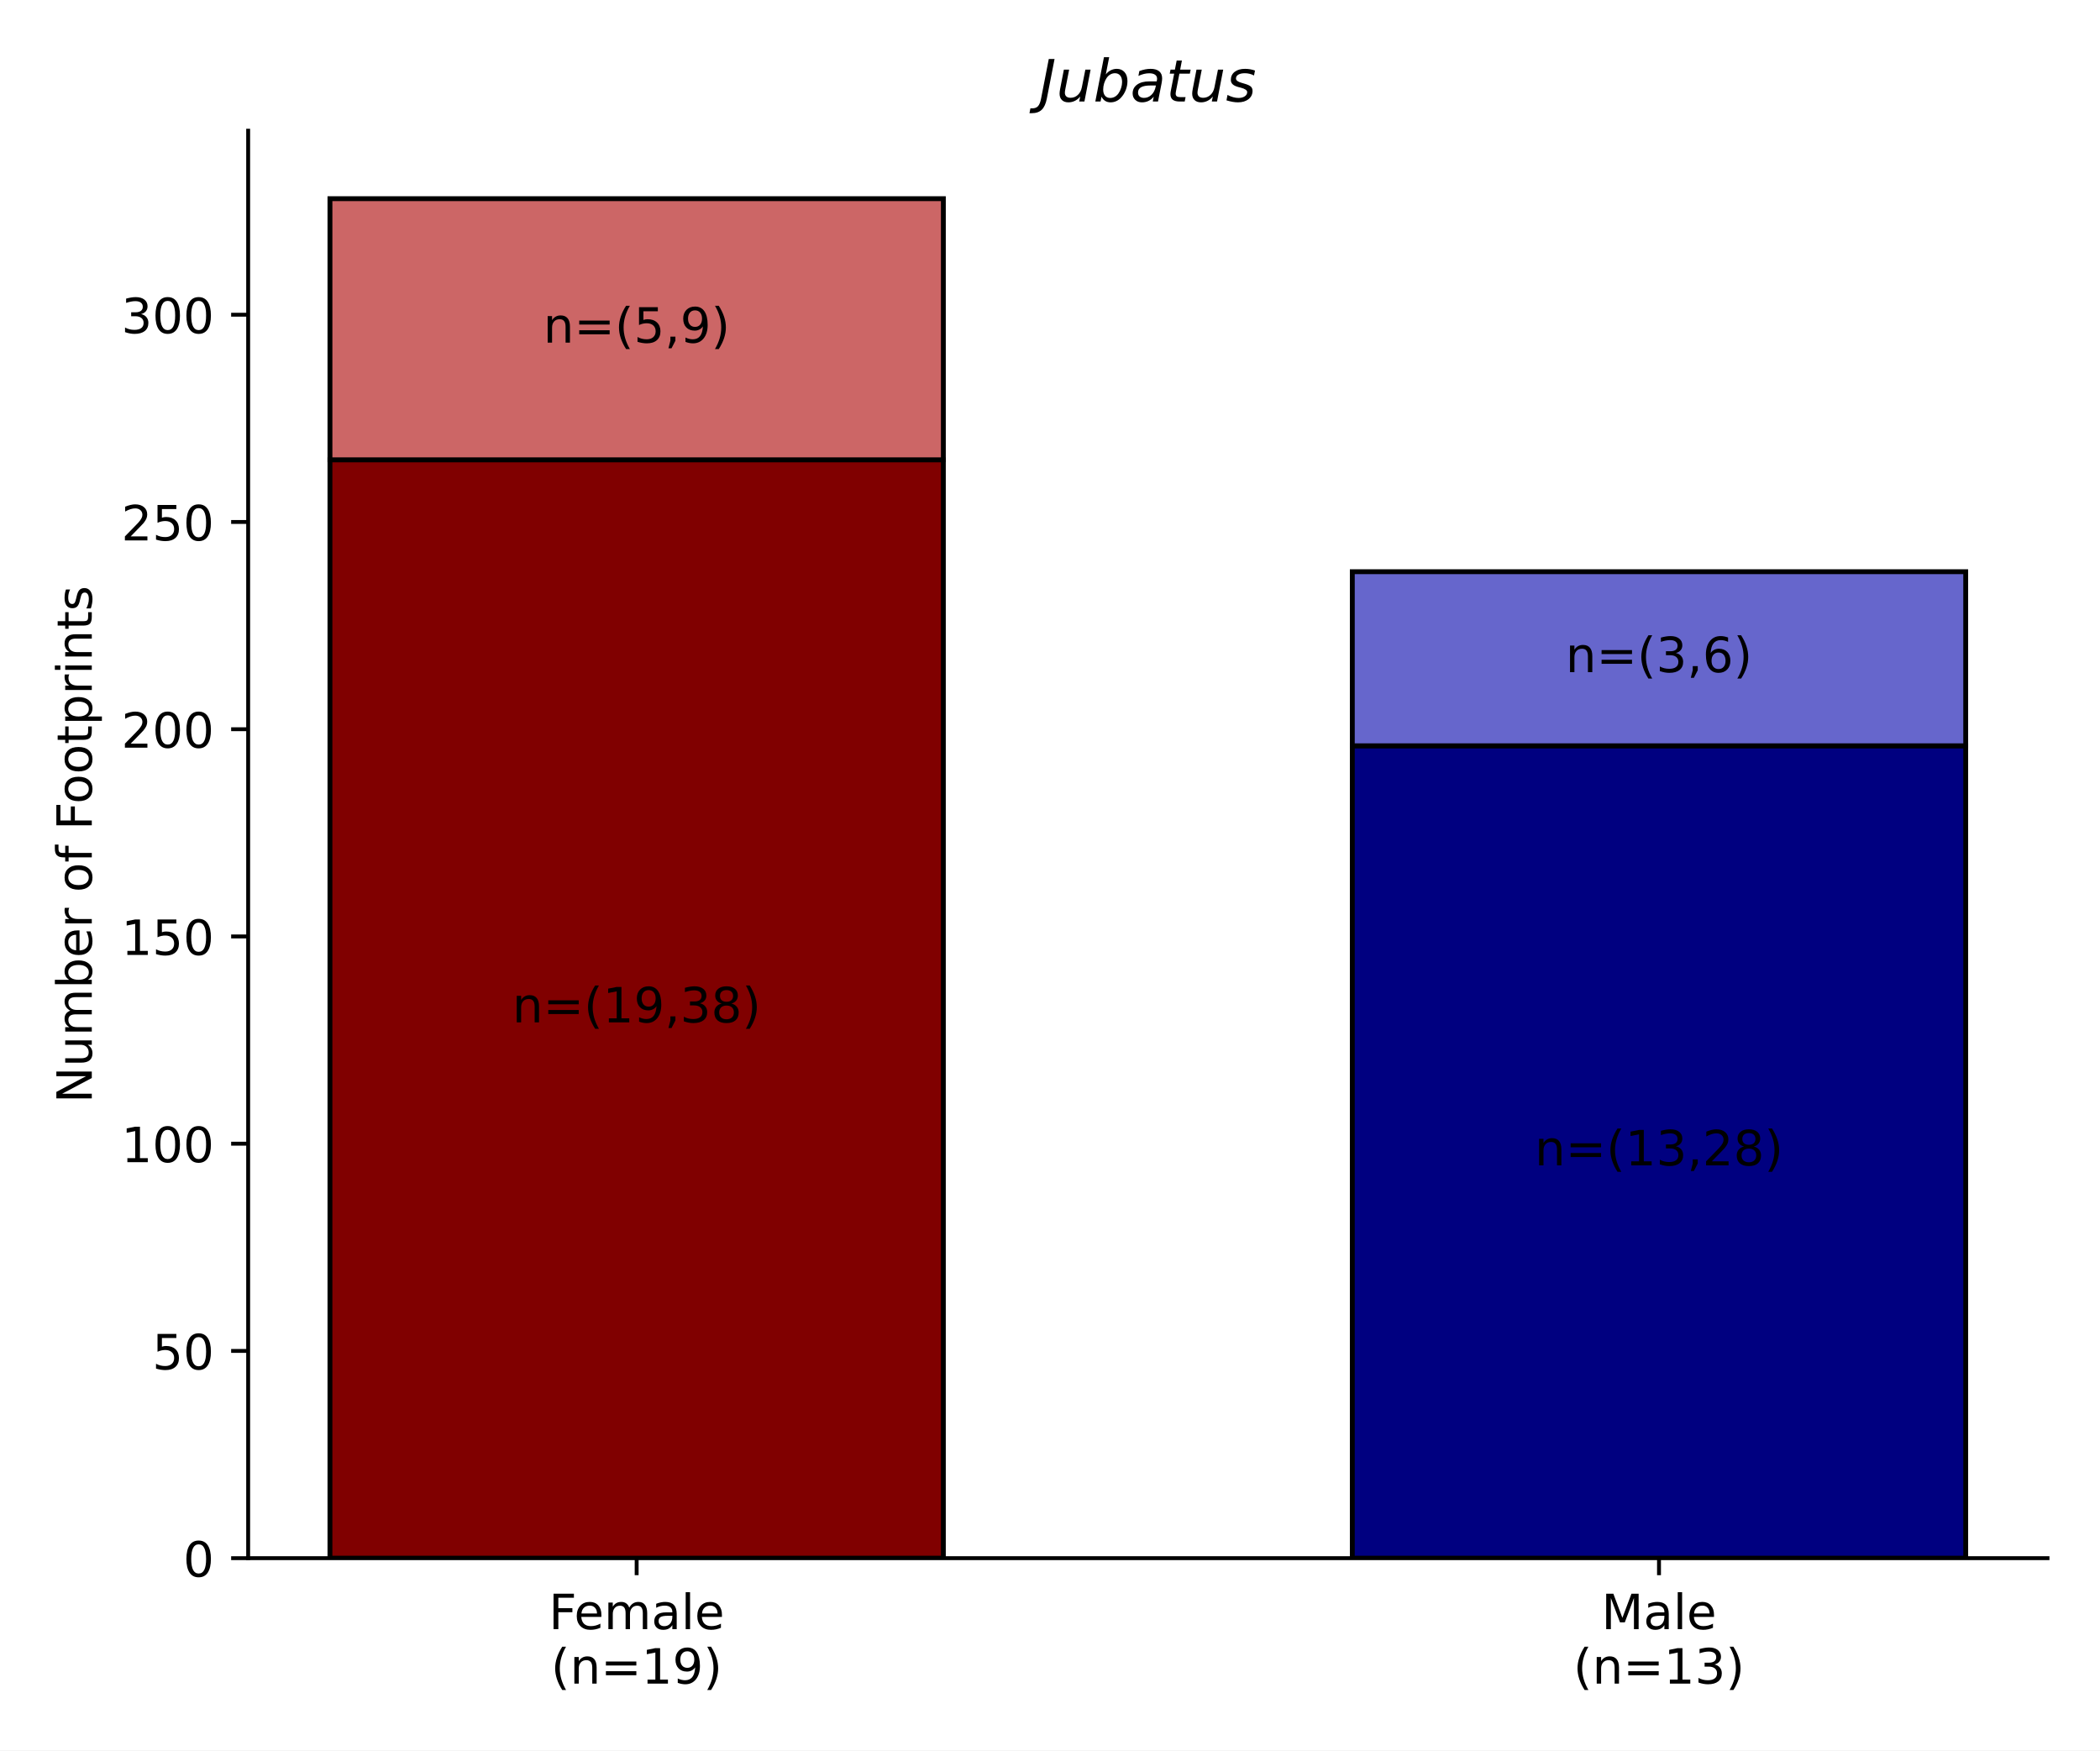
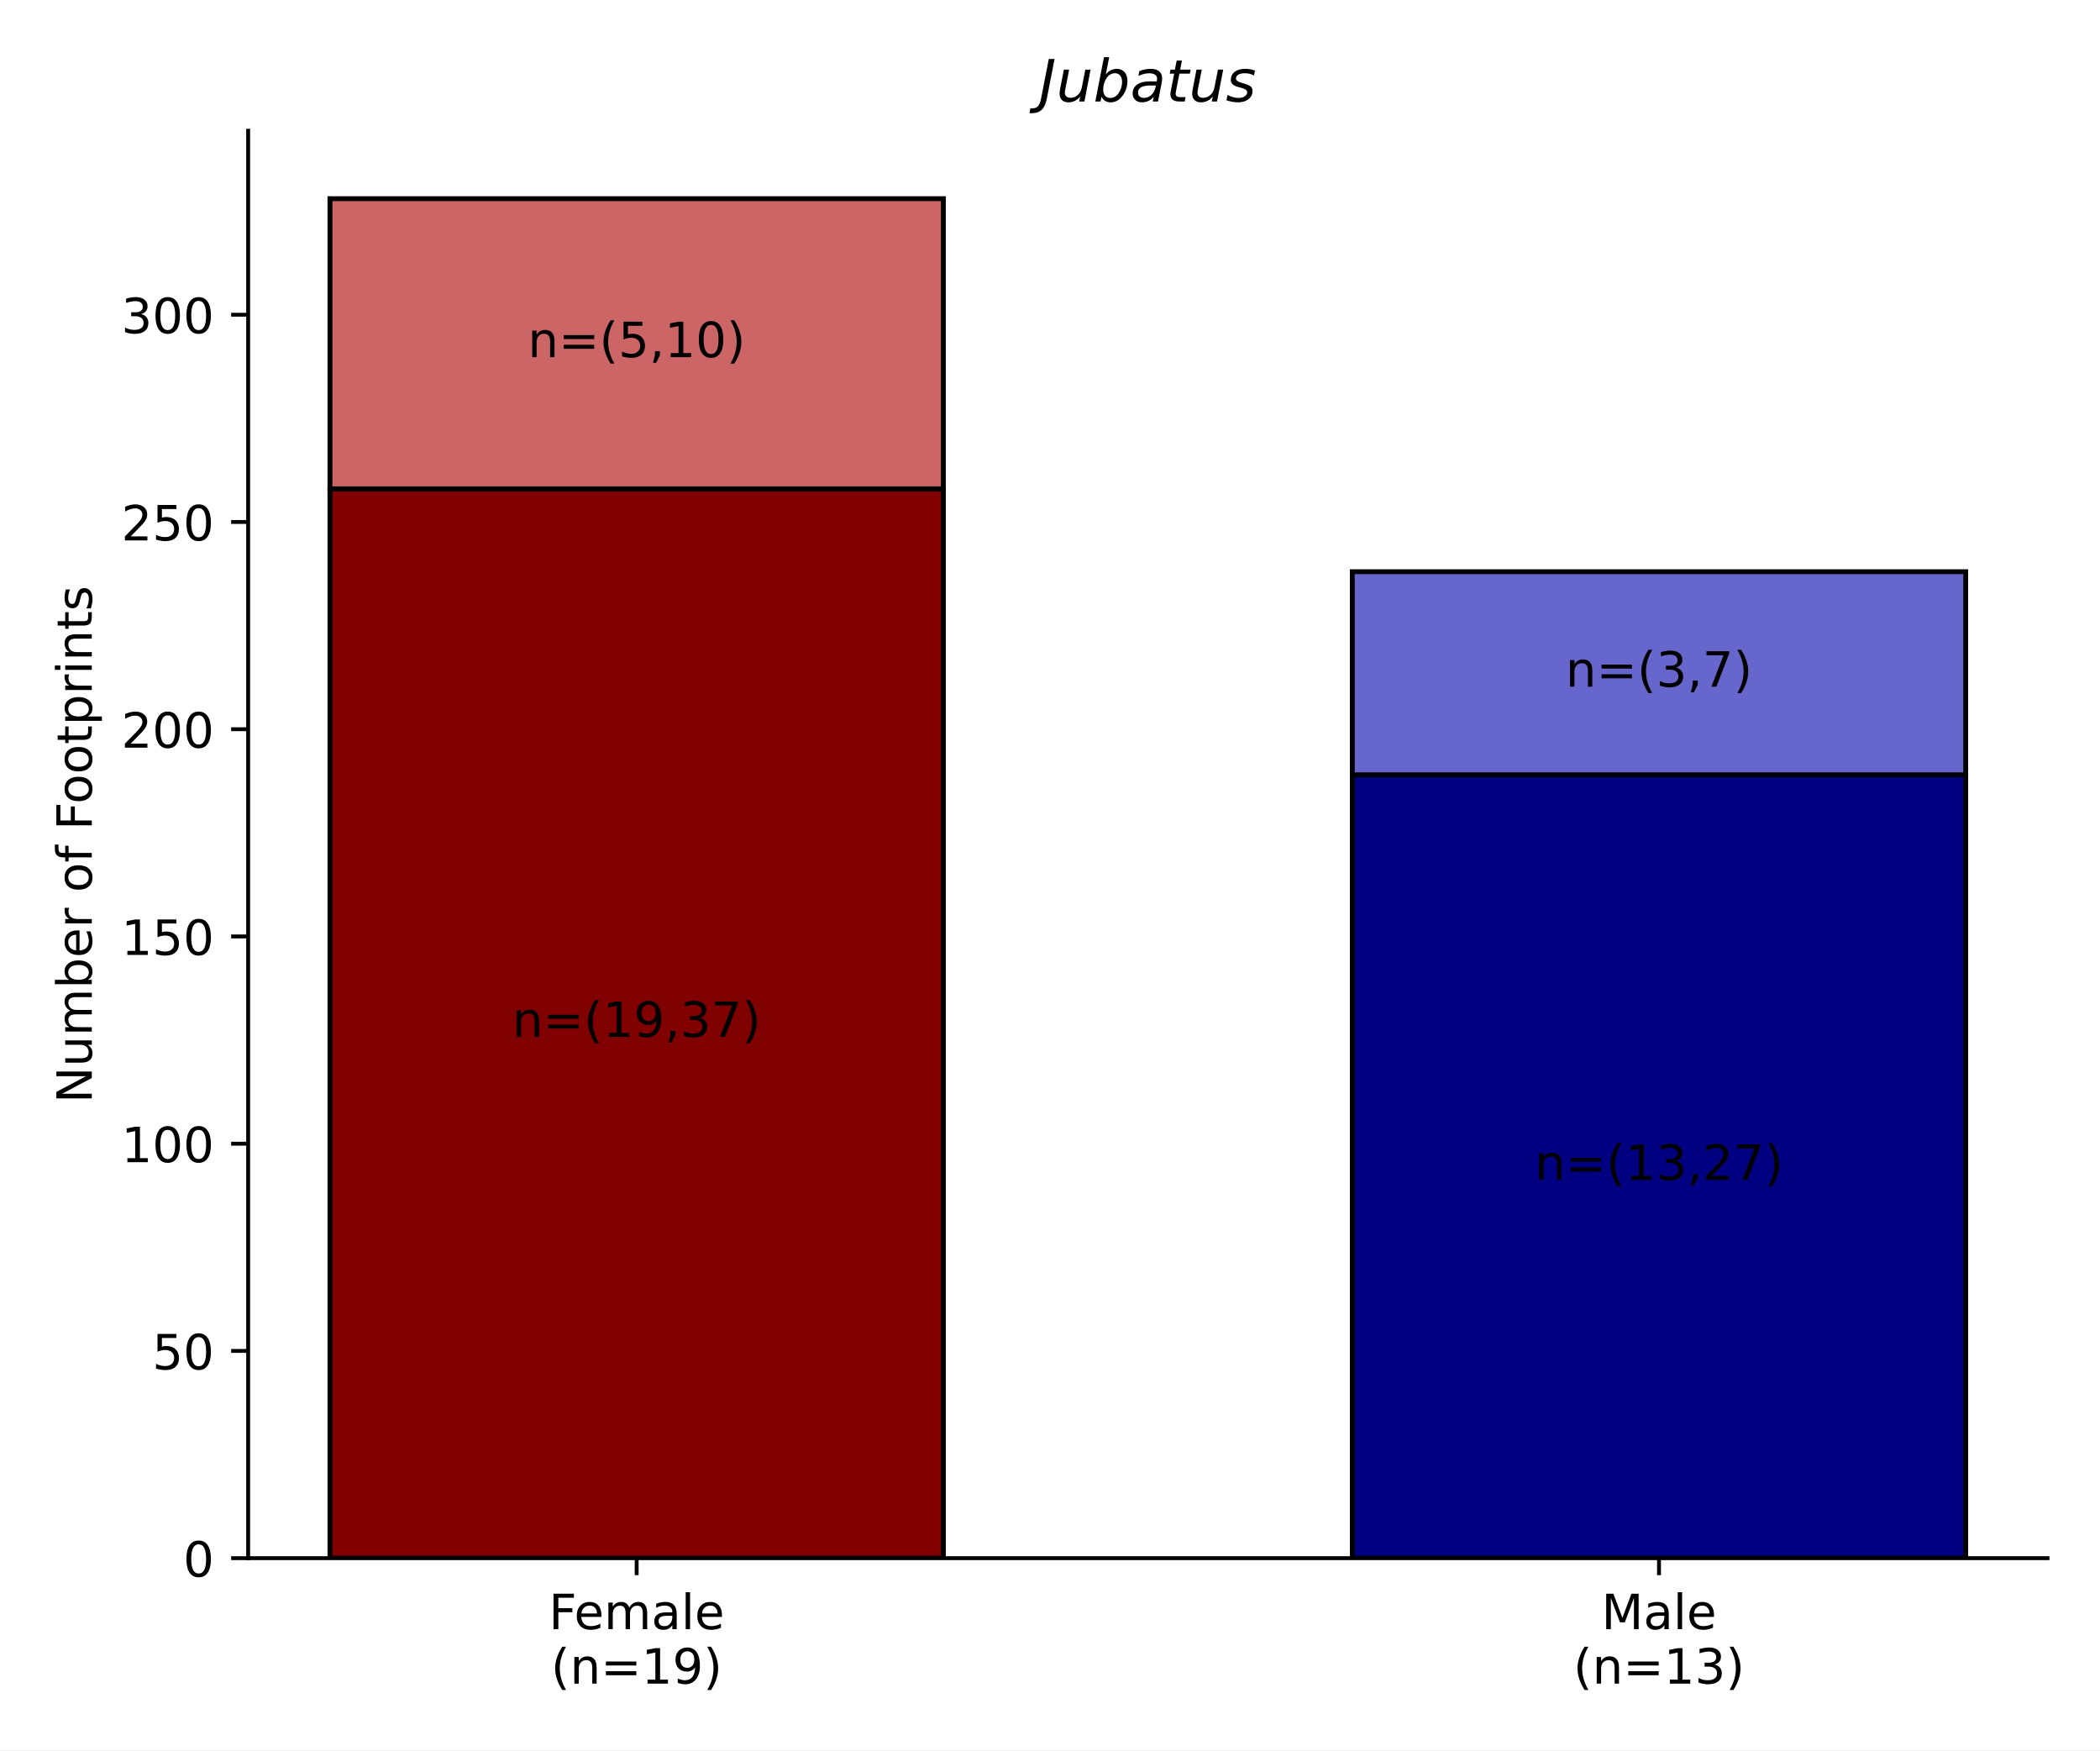
<svg xmlns="http://www.w3.org/2000/svg" xmlns:xlink="http://www.w3.org/1999/xlink" width="432pt" height="360pt" viewBox="0 0 432 360" version="1.1">
  <defs>
    <style type="text/css">*{stroke-linejoin: round; stroke-linecap: butt}</style>
  </defs>
  <g id="figure_1">
    <g id="patch_1">
      <path d="M 0 360  L 432 360  L 432 0  L 0 0  z " style="fill: #ffffff" />
    </g>
    <g id="axes_1">
      <g id="patch_2">
        <path d="M 51.05 320.456  L 421.2 320.456  L 421.2 26.88  L 51.05 26.88  z " style="fill: #ffffff" />
      </g>
      <g id="patch_3">
-         <path d="M 67.875 320.456  L 194.062 320.456  L 194.062 94.563  L 67.875 94.563  z " clip-path="url(#p425ba345a2)" style="fill: #800000; stroke: #000000; stroke-linejoin: miter" />
+         <path d="M 67.875 320.456  L 194.062 320.456  L 194.062 100.53  L 67.875 100.53  z " clip-path="url(#pab66a7524b)" style="fill: #800000; stroke: #000000; stroke-linejoin: miter" />
      </g>
      <g id="patch_4">
-         <path d="M 278.188 320.456  L 404.375 320.456  L 404.375 153.38  L 278.188 153.38  z " clip-path="url(#p425ba345a2)" style="fill: #000080; stroke: #000000; stroke-linejoin: miter" />
+         <path d="M 278.188 320.456  L 404.375 320.456  L 404.375 159.347  L 278.188 159.347  z " clip-path="url(#pab66a7524b)" style="fill: #000080; stroke: #000000; stroke-linejoin: miter" />
      </g>
      <g id="patch_5">
-         <path d="M 67.875 94.563  L 194.062 94.563  L 194.062 40.86  L 67.875 40.86  z " clip-path="url(#p425ba345a2)" style="fill: #cc6666; stroke: #000000; stroke-linejoin: miter" />
+         <path d="M 67.875 100.53  L 194.062 100.53  L 194.062 40.86  L 67.875 40.86  z " clip-path="url(#pab66a7524b)" style="fill: #cc6666; stroke: #000000; stroke-linejoin: miter" />
      </g>
      <g id="patch_6">
-         <path d="M 278.188 153.38  L 404.375 153.38  L 404.375 117.578  L 278.188 117.578  z " clip-path="url(#p425ba345a2)" style="fill: #6666cc; stroke: #000000; stroke-linejoin: miter" />
+         <path d="M 278.188 159.347  L 404.375 159.347  L 404.375 117.578  L 278.188 117.578  z " clip-path="url(#pab66a7524b)" style="fill: #6666cc; stroke: #000000; stroke-linejoin: miter" />
      </g>
      <g id="matplotlib.axis_1">
        <g id="xtick_1">
          <g id="line2d_1">
            <defs>
-               <path id="mdd3e1aa5f3" d="M 0 0  L 0 3.5  " style="stroke: #000000; stroke-width: 0.8" />
+               <path id="m7c23a5be09" d="M 0 0  L 0 3.5  " style="stroke: #000000; stroke-width: 0.8" />
            </defs>
            <g>
-               <use xlink:href="#mdd3e1aa5f3" x="130.969" y="320.456" style="stroke: #000000; stroke-width: 0.8" />
+               <use xlink:href="#m7c23a5be09" x="130.969" y="320.456" style="stroke: #000000; stroke-width: 0.8" />
            </g>
          </g>
          <g id="text_1">
            <g transform="translate(112.8914 335.0544) scale(0.1 -0.1)">
              <defs>
                <path id="DejaVuSans-46" d="M 628 4666  L 3309 4666  L 3309 4134  L 1259 4134  L 1259 2759  L 3109 2759  L 3109 2228  L 1259 2228  L 1259 0  L 628 0  L 628 4666  z " transform="scale(0.015625)" />
                <path id="DejaVuSans-65" d="M 3597 1894  L 3597 1613  L 953 1613  Q 991 1019 1311 708  Q 1631 397 2203 397  Q 2534 397 2845 478  Q 3156 559 3463 722  L 3463 178  Q 3153 47 2828 -22  Q 2503 -91 2169 -91  Q 1331 -91 842 396  Q 353 884 353 1716  Q 353 2575 817 3079  Q 1281 3584 2069 3584  Q 2775 3584 3186 3129  Q 3597 2675 3597 1894  z M 3022 2063  Q 3016 2534 2758 2815  Q 2500 3097 2075 3097  Q 1594 3097 1305 2825  Q 1016 2553 972 2059  L 3022 2063  z " transform="scale(0.015625)" />
                <path id="DejaVuSans-6d" d="M 3328 2828  Q 3544 3216 3844 3400  Q 4144 3584 4550 3584  Q 5097 3584 5394 3201  Q 5691 2819 5691 2113  L 5691 0  L 5113 0  L 5113 2094  Q 5113 2597 4934 2840  Q 4756 3084 4391 3084  Q 3944 3084 3684 2787  Q 3425 2491 3425 1978  L 3425 0  L 2847 0  L 2847 2094  Q 2847 2600 2669 2842  Q 2491 3084 2119 3084  Q 1678 3084 1418 2786  Q 1159 2488 1159 1978  L 1159 0  L 581 0  L 581 3500  L 1159 3500  L 1159 2956  Q 1356 3278 1631 3431  Q 1906 3584 2284 3584  Q 2666 3584 2933 3390  Q 3200 3197 3328 2828  z " transform="scale(0.015625)" />
                <path id="DejaVuSans-61" d="M 2194 1759  Q 1497 1759 1228 1600  Q 959 1441 959 1056  Q 959 750 1161 570  Q 1363 391 1709 391  Q 2188 391 2477 730  Q 2766 1069 2766 1631  L 2766 1759  L 2194 1759  z M 3341 1997  L 3341 0  L 2766 0  L 2766 531  Q 2569 213 2275 61  Q 1981 -91 1556 -91  Q 1019 -91 701 211  Q 384 513 384 1019  Q 384 1609 779 1909  Q 1175 2209 1959 2209  L 2766 2209  L 2766 2266  Q 2766 2663 2505 2880  Q 2244 3097 1772 3097  Q 1472 3097 1187 3025  Q 903 2953 641 2809  L 641 3341  Q 956 3463 1253 3523  Q 1550 3584 1831 3584  Q 2591 3584 2966 3190  Q 3341 2797 3341 1997  z " transform="scale(0.015625)" />
                <path id="DejaVuSans-6c" d="M 603 4863  L 1178 4863  L 1178 0  L 603 0  L 603 4863  z " transform="scale(0.015625)" />
              </defs>
              <use xlink:href="#DejaVuSans-46" />
              <use xlink:href="#DejaVuSans-65" transform="translate(52.01953 0)" />
              <use xlink:href="#DejaVuSans-6d" transform="translate(113.543 0)" />
              <use xlink:href="#DejaVuSans-61" transform="translate(210.9551 0)" />
              <use xlink:href="#DejaVuSans-6c" transform="translate(272.2344 0)" />
              <use xlink:href="#DejaVuSans-65" transform="translate(300.0176 0)" />
            </g>
            <g transform="translate(113.3461 346.2523) scale(0.1 -0.1)">
              <defs>
                <path id="DejaVuSans-28" d="M 1984 4856  Q 1566 4138 1362 3434  Q 1159 2731 1159 2009  Q 1159 1288 1364 580  Q 1569 -128 1984 -844  L 1484 -844  Q 1016 -109 783 600  Q 550 1309 550 2009  Q 550 2706 781 3412  Q 1013 4119 1484 4856  L 1984 4856  z " transform="scale(0.015625)" />
                <path id="DejaVuSans-6e" d="M 3513 2113  L 3513 0  L 2938 0  L 2938 2094  Q 2938 2591 2744 2837  Q 2550 3084 2163 3084  Q 1697 3084 1428 2787  Q 1159 2491 1159 1978  L 1159 0  L 581 0  L 581 3500  L 1159 3500  L 1159 2956  Q 1366 3272 1645 3428  Q 1925 3584 2291 3584  Q 2894 3584 3203 3211  Q 3513 2838 3513 2113  z " transform="scale(0.015625)" />
                <path id="DejaVuSans-3d" d="M 678 2906  L 4684 2906  L 4684 2381  L 678 2381  L 678 2906  z M 678 1631  L 4684 1631  L 4684 1100  L 678 1100  L 678 1631  z " transform="scale(0.015625)" />
                <path id="DejaVuSans-31" d="M 794 531  L 1825 531  L 1825 4091  L 703 3866  L 703 4441  L 1819 4666  L 2450 4666  L 2450 531  L 3481 531  L 3481 0  L 794 0  L 794 531  z " transform="scale(0.015625)" />
                <path id="DejaVuSans-39" d="M 703 97  L 703 672  Q 941 559 1184 500  Q 1428 441 1663 441  Q 2288 441 2617 861  Q 2947 1281 2994 2138  Q 2813 1869 2534 1725  Q 2256 1581 1919 1581  Q 1219 1581 811 2004  Q 403 2428 403 3163  Q 403 3881 828 4315  Q 1253 4750 1959 4750  Q 2769 4750 3195 4129  Q 3622 3509 3622 2328  Q 3622 1225 3098 567  Q 2575 -91 1691 -91  Q 1453 -91 1209 -44  Q 966 3 703 97  z M 1959 2075  Q 2384 2075 2632 2365  Q 2881 2656 2881 3163  Q 2881 3666 2632 3958  Q 2384 4250 1959 4250  Q 1534 4250 1286 3958  Q 1038 3666 1038 3163  Q 1038 2656 1286 2365  Q 1534 2075 1959 2075  z " transform="scale(0.015625)" />
                <path id="DejaVuSans-29" d="M 513 4856  L 1013 4856  Q 1481 4119 1714 3412  Q 1947 2706 1947 2009  Q 1947 1309 1714 600  Q 1481 -109 1013 -844  L 513 -844  Q 928 -128 1133 580  Q 1338 1288 1338 2009  Q 1338 2731 1133 3434  Q 928 4138 513 4856  z " transform="scale(0.015625)" />
              </defs>
              <use xlink:href="#DejaVuSans-28" />
              <use xlink:href="#DejaVuSans-6e" transform="translate(39.01367 0)" />
              <use xlink:href="#DejaVuSans-3d" transform="translate(102.3926 0)" />
              <use xlink:href="#DejaVuSans-31" transform="translate(186.1816 0)" />
              <use xlink:href="#DejaVuSans-39" transform="translate(249.8047 0)" />
              <use xlink:href="#DejaVuSans-29" transform="translate(313.4277 0)" />
            </g>
          </g>
        </g>
        <g id="xtick_2">
          <g id="line2d_2">
            <g>
-               <use xlink:href="#mdd3e1aa5f3" x="341.281" y="320.456" style="stroke: #000000; stroke-width: 0.8" />
+               <use xlink:href="#m7c23a5be09" x="341.281" y="320.456" style="stroke: #000000; stroke-width: 0.8" />
            </g>
          </g>
          <g id="text_2">
            <g transform="translate(329.4375 335.0544) scale(0.1 -0.1)">
              <defs>
                <path id="DejaVuSans-4d" d="M 628 4666  L 1569 4666  L 2759 1491  L 3956 4666  L 4897 4666  L 4897 0  L 4281 0  L 4281 4097  L 3078 897  L 2444 897  L 1241 4097  L 1241 0  L 628 0  L 628 4666  z " transform="scale(0.015625)" />
              </defs>
              <use xlink:href="#DejaVuSans-4d" />
              <use xlink:href="#DejaVuSans-61" transform="translate(86.2793 0)" />
              <use xlink:href="#DejaVuSans-6c" transform="translate(147.5586 0)" />
              <use xlink:href="#DejaVuSans-65" transform="translate(175.3418 0)" />
            </g>
            <g transform="translate(323.6586 346.2523) scale(0.1 -0.1)">
              <defs>
                <path id="DejaVuSans-33" d="M 2597 2516  Q 3050 2419 3304 2112  Q 3559 1806 3559 1356  Q 3559 666 3084 287  Q 2609 -91 1734 -91  Q 1441 -91 1130 -33  Q 819 25 488 141  L 488 750  Q 750 597 1062 519  Q 1375 441 1716 441  Q 2309 441 2620 675  Q 2931 909 2931 1356  Q 2931 1769 2642 2001  Q 2353 2234 1838 2234  L 1294 2234  L 1294 2753  L 1863 2753  Q 2328 2753 2575 2939  Q 2822 3125 2822 3475  Q 2822 3834 2567 4026  Q 2313 4219 1838 4219  Q 1578 4219 1281 4162  Q 984 4106 628 3988  L 628 4550  Q 988 4650 1302 4700  Q 1616 4750 1894 4750  Q 2613 4750 3031 4423  Q 3450 4097 3450 3541  Q 3450 3153 3228 2886  Q 3006 2619 2597 2516  z " transform="scale(0.015625)" />
              </defs>
              <use xlink:href="#DejaVuSans-28" />
              <use xlink:href="#DejaVuSans-6e" transform="translate(39.01367 0)" />
              <use xlink:href="#DejaVuSans-3d" transform="translate(102.3926 0)" />
              <use xlink:href="#DejaVuSans-31" transform="translate(186.1816 0)" />
              <use xlink:href="#DejaVuSans-33" transform="translate(249.8047 0)" />
              <use xlink:href="#DejaVuSans-29" transform="translate(313.4277 0)" />
            </g>
          </g>
        </g>
      </g>
      <g id="matplotlib.axis_2">
        <g id="ytick_1">
          <g id="line2d_3">
            <defs>
-               <path id="m33ca52f4da" d="M 0 0  L -3.5 0  " style="stroke: #000000; stroke-width: 0.8" />
+               <path id="mb7d6c5517c" d="M 0 0  L -3.5 0  " style="stroke: #000000; stroke-width: 0.8" />
            </defs>
            <g>
-               <use xlink:href="#m33ca52f4da" x="51.05" y="320.456" style="stroke: #000000; stroke-width: 0.8" />
+               <use xlink:href="#mb7d6c5517c" x="51.05" y="320.456" style="stroke: #000000; stroke-width: 0.8" />
            </g>
          </g>
          <g id="text_3">
            <g transform="translate(37.6875 324.2552) scale(0.1 -0.1)">
              <defs>
                <path id="DejaVuSans-30" d="M 2034 4250  Q 1547 4250 1301 3770  Q 1056 3291 1056 2328  Q 1056 1369 1301 889  Q 1547 409 2034 409  Q 2525 409 2770 889  Q 3016 1369 3016 2328  Q 3016 3291 2770 3770  Q 2525 4250 2034 4250  z M 2034 4750  Q 2819 4750 3233 4129  Q 3647 3509 3647 2328  Q 3647 1150 3233 529  Q 2819 -91 2034 -91  Q 1250 -91 836 529  Q 422 1150 422 2328  Q 422 3509 836 4129  Q 1250 4750 2034 4750  z " transform="scale(0.015625)" />
              </defs>
              <use xlink:href="#DejaVuSans-30" />
            </g>
          </g>
        </g>
        <g id="ytick_2">
          <g id="line2d_4">
            <g>
-               <use xlink:href="#m33ca52f4da" x="51.05" y="277.835" style="stroke: #000000; stroke-width: 0.8" />
+               <use xlink:href="#mb7d6c5517c" x="51.05" y="277.835" style="stroke: #000000; stroke-width: 0.8" />
            </g>
          </g>
          <g id="text_4">
            <g transform="translate(31.325 281.6338) scale(0.1 -0.1)">
              <defs>
                <path id="DejaVuSans-35" d="M 691 4666  L 3169 4666  L 3169 4134  L 1269 4134  L 1269 2991  Q 1406 3038 1543 3061  Q 1681 3084 1819 3084  Q 2600 3084 3056 2656  Q 3513 2228 3513 1497  Q 3513 744 3044 326  Q 2575 -91 1722 -91  Q 1428 -91 1123 -41  Q 819 9 494 109  L 494 744  Q 775 591 1075 516  Q 1375 441 1709 441  Q 2250 441 2565 725  Q 2881 1009 2881 1497  Q 2881 1984 2565 2268  Q 2250 2553 1709 2553  Q 1456 2553 1204 2497  Q 953 2441 691 2322  L 691 4666  z " transform="scale(0.015625)" />
              </defs>
              <use xlink:href="#DejaVuSans-35" />
              <use xlink:href="#DejaVuSans-30" transform="translate(63.62305 0)" />
            </g>
          </g>
        </g>
        <g id="ytick_3">
          <g id="line2d_5">
            <g>
-               <use xlink:href="#m33ca52f4da" x="51.05" y="235.213" style="stroke: #000000; stroke-width: 0.8" />
+               <use xlink:href="#mb7d6c5517c" x="51.05" y="235.213" style="stroke: #000000; stroke-width: 0.8" />
            </g>
          </g>
          <g id="text_5">
            <g transform="translate(24.9625 239.0125) scale(0.1 -0.1)">
              <use xlink:href="#DejaVuSans-31" />
              <use xlink:href="#DejaVuSans-30" transform="translate(63.62305 0)" />
              <use xlink:href="#DejaVuSans-30" transform="translate(127.2461 0)" />
            </g>
          </g>
        </g>
        <g id="ytick_4">
          <g id="line2d_6">
            <g>
-               <use xlink:href="#m33ca52f4da" x="51.05" y="192.592" style="stroke: #000000; stroke-width: 0.8" />
+               <use xlink:href="#mb7d6c5517c" x="51.05" y="192.592" style="stroke: #000000; stroke-width: 0.8" />
            </g>
          </g>
          <g id="text_6">
            <g transform="translate(24.9625 196.3911) scale(0.1 -0.1)">
              <use xlink:href="#DejaVuSans-31" />
              <use xlink:href="#DejaVuSans-35" transform="translate(63.62305 0)" />
              <use xlink:href="#DejaVuSans-30" transform="translate(127.2461 0)" />
            </g>
          </g>
        </g>
        <g id="ytick_5">
          <g id="line2d_7">
            <g>
-               <use xlink:href="#m33ca52f4da" x="51.05" y="149.971" style="stroke: #000000; stroke-width: 0.8" />
+               <use xlink:href="#mb7d6c5517c" x="51.05" y="149.971" style="stroke: #000000; stroke-width: 0.8" />
            </g>
          </g>
          <g id="text_7">
            <g transform="translate(24.9625 153.7697) scale(0.1 -0.1)">
              <defs>
                <path id="DejaVuSans-32" d="M 1228 531  L 3431 531  L 3431 0  L 469 0  L 469 531  Q 828 903 1448 1529  Q 2069 2156 2228 2338  Q 2531 2678 2651 2914  Q 2772 3150 2772 3378  Q 2772 3750 2511 3984  Q 2250 4219 1831 4219  Q 1534 4219 1204 4116  Q 875 4013 500 3803  L 500 4441  Q 881 4594 1212 4672  Q 1544 4750 1819 4750  Q 2544 4750 2975 4387  Q 3406 4025 3406 3419  Q 3406 3131 3298 2873  Q 3191 2616 2906 2266  Q 2828 2175 2409 1742  Q 1991 1309 1228 531  z " transform="scale(0.015625)" />
              </defs>
              <use xlink:href="#DejaVuSans-32" />
              <use xlink:href="#DejaVuSans-30" transform="translate(63.62305 0)" />
              <use xlink:href="#DejaVuSans-30" transform="translate(127.2461 0)" />
            </g>
          </g>
        </g>
        <g id="ytick_6">
          <g id="line2d_8">
            <g>
-               <use xlink:href="#m33ca52f4da" x="51.05" y="107.349" style="stroke: #000000; stroke-width: 0.8" />
+               <use xlink:href="#mb7d6c5517c" x="51.05" y="107.349" style="stroke: #000000; stroke-width: 0.8" />
            </g>
          </g>
          <g id="text_8">
            <g transform="translate(24.9625 111.1484) scale(0.1 -0.1)">
              <use xlink:href="#DejaVuSans-32" />
              <use xlink:href="#DejaVuSans-35" transform="translate(63.62305 0)" />
              <use xlink:href="#DejaVuSans-30" transform="translate(127.2461 0)" />
            </g>
          </g>
        </g>
        <g id="ytick_7">
          <g id="line2d_9">
            <g>
-               <use xlink:href="#m33ca52f4da" x="51.05" y="64.728" style="stroke: #000000; stroke-width: 0.8" />
+               <use xlink:href="#mb7d6c5517c" x="51.05" y="64.728" style="stroke: #000000; stroke-width: 0.8" />
            </g>
          </g>
          <g id="text_9">
            <g transform="translate(24.9625 68.527) scale(0.1 -0.1)">
              <use xlink:href="#DejaVuSans-33" />
              <use xlink:href="#DejaVuSans-30" transform="translate(63.62305 0)" />
              <use xlink:href="#DejaVuSans-30" transform="translate(127.2461 0)" />
            </g>
          </g>
        </g>
        <g id="text_10">
          <g transform="translate(18.88281 226.8774) rotate(-90) scale(0.1 -0.1)">
            <defs>
              <path id="DejaVuSans-4e" d="M 628 4666  L 1478 4666  L 3547 763  L 3547 4666  L 4159 4666  L 4159 0  L 3309 0  L 1241 3903  L 1241 0  L 628 0  L 628 4666  z " transform="scale(0.015625)" />
              <path id="DejaVuSans-75" d="M 544 1381  L 544 3500  L 1119 3500  L 1119 1403  Q 1119 906 1312 657  Q 1506 409 1894 409  Q 2359 409 2629 706  Q 2900 1003 2900 1516  L 2900 3500  L 3475 3500  L 3475 0  L 2900 0  L 2900 538  Q 2691 219 2414 64  Q 2138 -91 1772 -91  Q 1169 -91 856 284  Q 544 659 544 1381  z M 1991 3584  L 1991 3584  z " transform="scale(0.015625)" />
              <path id="DejaVuSans-62" d="M 3116 1747  Q 3116 2381 2855 2742  Q 2594 3103 2138 3103  Q 1681 3103 1420 2742  Q 1159 2381 1159 1747  Q 1159 1113 1420 752  Q 1681 391 2138 391  Q 2594 391 2855 752  Q 3116 1113 3116 1747  z M 1159 2969  Q 1341 3281 1617 3432  Q 1894 3584 2278 3584  Q 2916 3584 3314 3078  Q 3713 2572 3713 1747  Q 3713 922 3314 415  Q 2916 -91 2278 -91  Q 1894 -91 1617 61  Q 1341 213 1159 525  L 1159 0  L 581 0  L 581 4863  L 1159 4863  L 1159 2969  z " transform="scale(0.015625)" />
              <path id="DejaVuSans-72" d="M 2631 2963  Q 2534 3019 2420 3045  Q 2306 3072 2169 3072  Q 1681 3072 1420 2755  Q 1159 2438 1159 1844  L 1159 0  L 581 0  L 581 3500  L 1159 3500  L 1159 2956  Q 1341 3275 1631 3429  Q 1922 3584 2338 3584  Q 2397 3584 2469 3576  Q 2541 3569 2628 3553  L 2631 2963  z " transform="scale(0.015625)" />
              <path id="DejaVuSans-20" transform="scale(0.015625)" />
              <path id="DejaVuSans-6f" d="M 1959 3097  Q 1497 3097 1228 2736  Q 959 2375 959 1747  Q 959 1119 1226 758  Q 1494 397 1959 397  Q 2419 397 2687 759  Q 2956 1122 2956 1747  Q 2956 2369 2687 2733  Q 2419 3097 1959 3097  z M 1959 3584  Q 2709 3584 3137 3096  Q 3566 2609 3566 1747  Q 3566 888 3137 398  Q 2709 -91 1959 -91  Q 1206 -91 779 398  Q 353 888 353 1747  Q 353 2609 779 3096  Q 1206 3584 1959 3584  z " transform="scale(0.015625)" />
              <path id="DejaVuSans-66" d="M 2375 4863  L 2375 4384  L 1825 4384  Q 1516 4384 1395 4259  Q 1275 4134 1275 3809  L 1275 3500  L 2222 3500  L 2222 3053  L 1275 3053  L 1275 0  L 697 0  L 697 3053  L 147 3053  L 147 3500  L 697 3500  L 697 3744  Q 697 4328 969 4595  Q 1241 4863 1831 4863  L 2375 4863  z " transform="scale(0.015625)" />
              <path id="DejaVuSans-74" d="M 1172 4494  L 1172 3500  L 2356 3500  L 2356 3053  L 1172 3053  L 1172 1153  Q 1172 725 1289 603  Q 1406 481 1766 481  L 2356 481  L 2356 0  L 1766 0  Q 1100 0 847 248  Q 594 497 594 1153  L 594 3053  L 172 3053  L 172 3500  L 594 3500  L 594 4494  L 1172 4494  z " transform="scale(0.015625)" />
              <path id="DejaVuSans-70" d="M 1159 525  L 1159 -1331  L 581 -1331  L 581 3500  L 1159 3500  L 1159 2969  Q 1341 3281 1617 3432  Q 1894 3584 2278 3584  Q 2916 3584 3314 3078  Q 3713 2572 3713 1747  Q 3713 922 3314 415  Q 2916 -91 2278 -91  Q 1894 -91 1617 61  Q 1341 213 1159 525  z M 3116 1747  Q 3116 2381 2855 2742  Q 2594 3103 2138 3103  Q 1681 3103 1420 2742  Q 1159 2381 1159 1747  Q 1159 1113 1420 752  Q 1681 391 2138 391  Q 2594 391 2855 752  Q 3116 1113 3116 1747  z " transform="scale(0.015625)" />
              <path id="DejaVuSans-69" d="M 603 3500  L 1178 3500  L 1178 0  L 603 0  L 603 3500  z M 603 4863  L 1178 4863  L 1178 4134  L 603 4134  L 603 4863  z " transform="scale(0.015625)" />
              <path id="DejaVuSans-73" d="M 2834 3397  L 2834 2853  Q 2591 2978 2328 3040  Q 2066 3103 1784 3103  Q 1356 3103 1142 2972  Q 928 2841 928 2578  Q 928 2378 1081 2264  Q 1234 2150 1697 2047  L 1894 2003  Q 2506 1872 2764 1633  Q 3022 1394 3022 966  Q 3022 478 2636 193  Q 2250 -91 1575 -91  Q 1294 -91 989 -36  Q 684 19 347 128  L 347 722  Q 666 556 975 473  Q 1284 391 1588 391  Q 1994 391 2212 530  Q 2431 669 2431 922  Q 2431 1156 2273 1281  Q 2116 1406 1581 1522  L 1381 1569  Q 847 1681 609 1914  Q 372 2147 372 2553  Q 372 3047 722 3315  Q 1072 3584 1716 3584  Q 2034 3584 2315 3537  Q 2597 3491 2834 3397  z " transform="scale(0.015625)" />
            </defs>
            <use xlink:href="#DejaVuSans-4e" />
            <use xlink:href="#DejaVuSans-75" transform="translate(74.80469 0)" />
            <use xlink:href="#DejaVuSans-6d" transform="translate(138.1836 0)" />
            <use xlink:href="#DejaVuSans-62" transform="translate(235.5957 0)" />
            <use xlink:href="#DejaVuSans-65" transform="translate(299.0723 0)" />
            <use xlink:href="#DejaVuSans-72" transform="translate(360.5957 0)" />
            <use xlink:href="#DejaVuSans-20" transform="translate(401.709 0)" />
            <use xlink:href="#DejaVuSans-6f" transform="translate(433.4961 0)" />
            <use xlink:href="#DejaVuSans-66" transform="translate(494.6777 0)" />
            <use xlink:href="#DejaVuSans-20" transform="translate(529.8828 0)" />
            <use xlink:href="#DejaVuSans-46" transform="translate(561.6699 0)" />
            <use xlink:href="#DejaVuSans-6f" transform="translate(615.5645 0)" />
            <use xlink:href="#DejaVuSans-6f" transform="translate(676.7461 0)" />
            <use xlink:href="#DejaVuSans-74" transform="translate(737.9277 0)" />
            <use xlink:href="#DejaVuSans-70" transform="translate(777.1367 0)" />
            <use xlink:href="#DejaVuSans-72" transform="translate(840.6133 0)" />
            <use xlink:href="#DejaVuSans-69" transform="translate(881.7266 0)" />
            <use xlink:href="#DejaVuSans-6e" transform="translate(909.5098 0)" />
            <use xlink:href="#DejaVuSans-74" transform="translate(972.8887 0)" />
            <use xlink:href="#DejaVuSans-73" transform="translate(1012.098 0)" />
          </g>
        </g>
      </g>
      <g id="patch_7">
        <path d="M 51.05 320.456  L 51.05 26.88  " style="fill: none; stroke: #000000; stroke-width: 0.8; stroke-linejoin: miter; stroke-linecap: square" />
      </g>
      <g id="patch_8">
        <path d="M 51.05 320.456  L 421.2 320.456  " style="fill: none; stroke: #000000; stroke-width: 0.8; stroke-linejoin: miter; stroke-linecap: square" />
      </g>
      <g id="text_11">
-         <g transform="translate(105.3945 210.2687) scale(0.1 -0.1)">
+         <g transform="translate(105.3945 213.2522) scale(0.1 -0.1)">
          <defs>
            <path id="DejaVuSans-2c" d="M 750 794  L 1409 794  L 1409 256  L 897 -744  L 494 -744  L 750 256  L 750 794  z " transform="scale(0.015625)" />
-             <path id="DejaVuSans-38" d="M 2034 2216  Q 1584 2216 1326 1975  Q 1069 1734 1069 1313  Q 1069 891 1326 650  Q 1584 409 2034 409  Q 2484 409 2743 651  Q 3003 894 3003 1313  Q 3003 1734 2745 1975  Q 2488 2216 2034 2216  z M 1403 2484  Q 997 2584 770 2862  Q 544 3141 544 3541  Q 544 4100 942 4425  Q 1341 4750 2034 4750  Q 2731 4750 3128 4425  Q 3525 4100 3525 3541  Q 3525 3141 3298 2862  Q 3072 2584 2669 2484  Q 3125 2378 3379 2068  Q 3634 1759 3634 1313  Q 3634 634 3220 271  Q 2806 -91 2034 -91  Q 1263 -91 848 271  Q 434 634 434 1313  Q 434 1759 690 2068  Q 947 2378 1403 2484  z M 1172 3481  Q 1172 3119 1398 2916  Q 1625 2713 2034 2713  Q 2441 2713 2670 2916  Q 2900 3119 2900 3481  Q 2900 3844 2670 4047  Q 2441 4250 2034 4250  Q 1625 4250 1398 4047  Q 1172 3844 1172 3481  z " transform="scale(0.015625)" />
+             <path id="DejaVuSans-37" d="M 525 4666  L 3525 4666  L 3525 4397  L 1831 0  L 1172 0  L 2766 4134  L 525 4134  L 525 4666  z " transform="scale(0.015625)" />
          </defs>
          <use xlink:href="#DejaVuSans-6e" />
          <use xlink:href="#DejaVuSans-3d" transform="translate(63.37891 0)" />
          <use xlink:href="#DejaVuSans-28" transform="translate(147.168 0)" />
          <use xlink:href="#DejaVuSans-31" transform="translate(186.1816 0)" />
          <use xlink:href="#DejaVuSans-39" transform="translate(249.8047 0)" />
          <use xlink:href="#DejaVuSans-2c" transform="translate(313.4277 0)" />
          <use xlink:href="#DejaVuSans-33" transform="translate(345.2148 0)" />
-           <use xlink:href="#DejaVuSans-38" transform="translate(408.8379 0)" />
+           <use xlink:href="#DejaVuSans-37" transform="translate(408.8379 0)" />
          <use xlink:href="#DejaVuSans-29" transform="translate(472.4609 0)" />
        </g>
      </g>
      <g id="text_12">
-         <g transform="translate(315.707 239.6775) scale(0.1 -0.1)">
+         <g transform="translate(315.707 242.661) scale(0.1 -0.1)">
          <use xlink:href="#DejaVuSans-6e" />
          <use xlink:href="#DejaVuSans-3d" transform="translate(63.37891 0)" />
          <use xlink:href="#DejaVuSans-28" transform="translate(147.168 0)" />
          <use xlink:href="#DejaVuSans-31" transform="translate(186.1816 0)" />
          <use xlink:href="#DejaVuSans-33" transform="translate(249.8047 0)" />
          <use xlink:href="#DejaVuSans-2c" transform="translate(313.4277 0)" />
          <use xlink:href="#DejaVuSans-32" transform="translate(345.2148 0)" />
-           <use xlink:href="#DejaVuSans-38" transform="translate(408.8379 0)" />
+           <use xlink:href="#DejaVuSans-37" transform="translate(408.8379 0)" />
          <use xlink:href="#DejaVuSans-29" transform="translate(472.4609 0)" />
        </g>
      </g>
      <g id="text_13">
-         <g transform="translate(111.757 70.47065) scale(0.1 -0.1)">
+         <g transform="translate(108.5758 73.45414) scale(0.1 -0.1)">
          <use xlink:href="#DejaVuSans-6e" />
          <use xlink:href="#DejaVuSans-3d" transform="translate(63.37891 0)" />
          <use xlink:href="#DejaVuSans-28" transform="translate(147.168 0)" />
          <use xlink:href="#DejaVuSans-35" transform="translate(186.1816 0)" />
          <use xlink:href="#DejaVuSans-2c" transform="translate(249.8047 0)" />
-           <use xlink:href="#DejaVuSans-39" transform="translate(281.5918 0)" />
-           <use xlink:href="#DejaVuSans-29" transform="translate(345.2148 0)" />
+           <use xlink:href="#DejaVuSans-31" transform="translate(281.5918 0)" />
+           <use xlink:href="#DejaVuSans-30" transform="translate(345.2148 0)" />
+           <use xlink:href="#DejaVuSans-29" transform="translate(408.8379 0)" />
        </g>
      </g>
      <g id="text_14">
-         <g transform="translate(322.0695 138.2386) scale(0.1 -0.1)">
-           <defs>
-             <path id="DejaVuSans-36" d="M 2113 2584  Q 1688 2584 1439 2293  Q 1191 2003 1191 1497  Q 1191 994 1439 701  Q 1688 409 2113 409  Q 2538 409 2786 701  Q 3034 994 3034 1497  Q 3034 2003 2786 2293  Q 2538 2584 2113 2584  z M 3366 4563  L 3366 3988  Q 3128 4100 2886 4159  Q 2644 4219 2406 4219  Q 1781 4219 1451 3797  Q 1122 3375 1075 2522  Q 1259 2794 1537 2939  Q 1816 3084 2150 3084  Q 2853 3084 3261 2657  Q 3669 2231 3669 1497  Q 3669 778 3244 343  Q 2819 -91 2113 -91  Q 1303 -91 875 529  Q 447 1150 447 2328  Q 447 3434 972 4092  Q 1497 4750 2381 4750  Q 2619 4750 2861 4703  Q 3103 4656 3366 4563  z " transform="scale(0.015625)" />
-           </defs>
+         <g transform="translate(322.0695 141.2221) scale(0.1 -0.1)">
          <use xlink:href="#DejaVuSans-6e" />
          <use xlink:href="#DejaVuSans-3d" transform="translate(63.37891 0)" />
          <use xlink:href="#DejaVuSans-28" transform="translate(147.168 0)" />
          <use xlink:href="#DejaVuSans-33" transform="translate(186.1816 0)" />
          <use xlink:href="#DejaVuSans-2c" transform="translate(249.8047 0)" />
-           <use xlink:href="#DejaVuSans-36" transform="translate(281.5918 0)" />
+           <use xlink:href="#DejaVuSans-37" transform="translate(281.5918 0)" />
          <use xlink:href="#DejaVuSans-29" transform="translate(345.2148 0)" />
        </g>
      </g>
      <g id="text_15">
        <g transform="translate(213.745 20.88) scale(0.12 -0.12)">
          <defs>
            <path id="DejaVuSans-Oblique-4a" d="M 1069 4666  L 1703 4666  L 856 325  Q 691 -522 298 -901  Q -94 -1281 -800 -1281  L -1050 -1281  L -947 -750  L -750 -750  Q -328 -750 -109 -509  Q 109 -269 225 325  L 1069 4666  z " transform="scale(0.015625)" />
            <path id="DejaVuSans-Oblique-75" d="M 428 1388  L 838 3500  L 1416 3500  L 1006 1409  Q 975 1256 961 1147  Q 947 1038 947 966  Q 947 700 1109 554  Q 1272 409 1569 409  Q 2031 409 2368 721  Q 2706 1034 2809 1563  L 3194 3500  L 3769 3500  L 3091 0  L 2516 0  L 2631 550  Q 2388 244 2052 76  Q 1716 -91 1338 -91  Q 878 -91 622 161  Q 366 413 366 863  Q 366 956 381 1097  Q 397 1238 428 1388  z " transform="scale(0.015625)" />
            <path id="DejaVuSans-Oblique-62" d="M 3169 2138  Q 3169 2591 2961 2847  Q 2753 3103 2388 3103  Q 2122 3103 1889 2973  Q 1656 2844 1484 2597  Q 1303 2338 1198 1995  Q 1094 1653 1094 1313  Q 1094 881 1298 636  Q 1503 391 1863 391  Q 2134 391 2365 517  Q 2597 644 2772 891  Q 2950 1147 3059 1487  Q 3169 1828 3169 2138  z M 1381 2969  Q 1594 3256 1914 3420  Q 2234 3584 2584 3584  Q 3122 3584 3439 3221  Q 3756 2859 3756 2241  Q 3756 1734 3570 1259  Q 3384 784 3041 416  Q 2816 172 2522 40  Q 2228 -91 1906 -91  Q 1566 -91 1316 65  Q 1066 222 909 531  L 806 0  L 231 0  L 1178 4863  L 1753 4863  L 1381 2969  z " transform="scale(0.015625)" />
            <path id="DejaVuSans-Oblique-61" d="M 3438 1997  L 3047 0  L 2472 0  L 2578 531  Q 2325 219 2001 64  Q 1678 -91 1281 -91  Q 834 -91 548 182  Q 263 456 263 884  Q 263 1497 752 1853  Q 1241 2209 2100 2209  L 2900 2209  L 2931 2363  Q 2938 2388 2941 2417  Q 2944 2447 2944 2509  Q 2944 2788 2717 2942  Q 2491 3097 2081 3097  Q 1800 3097 1504 3025  Q 1209 2953 897 2809  L 997 3341  Q 1322 3463 1633 3523  Q 1944 3584 2234 3584  Q 2853 3584 3176 3315  Q 3500 3047 3500 2534  Q 3500 2431 3484 2292  Q 3469 2153 3438 1997  z M 2816 1759  L 2241 1759  Q 1534 1759 1195 1570  Q 856 1381 856 984  Q 856 709 1029 553  Q 1203 397 1509 397  Q 1978 397 2328 733  Q 2678 1069 2791 1631  L 2816 1759  z " transform="scale(0.015625)" />
            <path id="DejaVuSans-Oblique-74" d="M 2706 3500  L 2619 3053  L 1472 3053  L 1100 1153  Q 1081 1047 1072 975  Q 1063 903 1063 863  Q 1063 663 1183 572  Q 1303 481 1569 481  L 2150 481  L 2053 0  L 1503 0  Q 991 0 739 200  Q 488 400 488 806  Q 488 878 497 964  Q 506 1050 525 1153  L 897 3053  L 409 3053  L 500 3500  L 978 3500  L 1172 4494  L 1747 4494  L 1556 3500  L 2706 3500  z " transform="scale(0.015625)" />
            <path id="DejaVuSans-Oblique-73" d="M 3200 3397  L 3091 2853  Q 2863 2978 2609 3040  Q 2356 3103 2088 3103  Q 1634 3103 1373 2948  Q 1113 2794 1113 2528  Q 1113 2219 1719 2053  Q 1766 2041 1788 2034  L 1972 1978  Q 2547 1819 2739 1644  Q 2931 1469 2931 1166  Q 2931 609 2489 259  Q 2047 -91 1331 -91  Q 1053 -91 747 -37  Q 441 16 72 128  L 184 722  Q 500 559 806 475  Q 1113 391 1394 391  Q 1816 391 2080 572  Q 2344 753 2344 1031  Q 2344 1331 1650 1516  L 1591 1531  L 1394 1581  Q 956 1697 753 1886  Q 550 2075 550 2369  Q 550 2928 970 3256  Q 1391 3584 2113 3584  Q 2397 3584 2667 3537  Q 2938 3491 3200 3397  z " transform="scale(0.015625)" />
          </defs>
          <use xlink:href="#DejaVuSans-Oblique-4a" transform="translate(0 0.015625)" />
          <use xlink:href="#DejaVuSans-Oblique-75" transform="translate(29.49219 0.015625)" />
          <use xlink:href="#DejaVuSans-Oblique-62" transform="translate(92.87109 0.015625)" />
          <use xlink:href="#DejaVuSans-Oblique-61" transform="translate(156.3477 0.015625)" />
          <use xlink:href="#DejaVuSans-Oblique-74" transform="translate(217.627 0.015625)" />
          <use xlink:href="#DejaVuSans-Oblique-75" transform="translate(256.8359 0.015625)" />
          <use xlink:href="#DejaVuSans-Oblique-73" transform="translate(320.2148 0.015625)" />
        </g>
      </g>
    </g>
  </g>
  <defs>
-     <clipPath id="p425ba345a2">
+     <clipPath id="pab66a7524b">
      <rect x="51.05" y="26.88" width="370.15" height="293.576" />
    </clipPath>
  </defs>
</svg>
